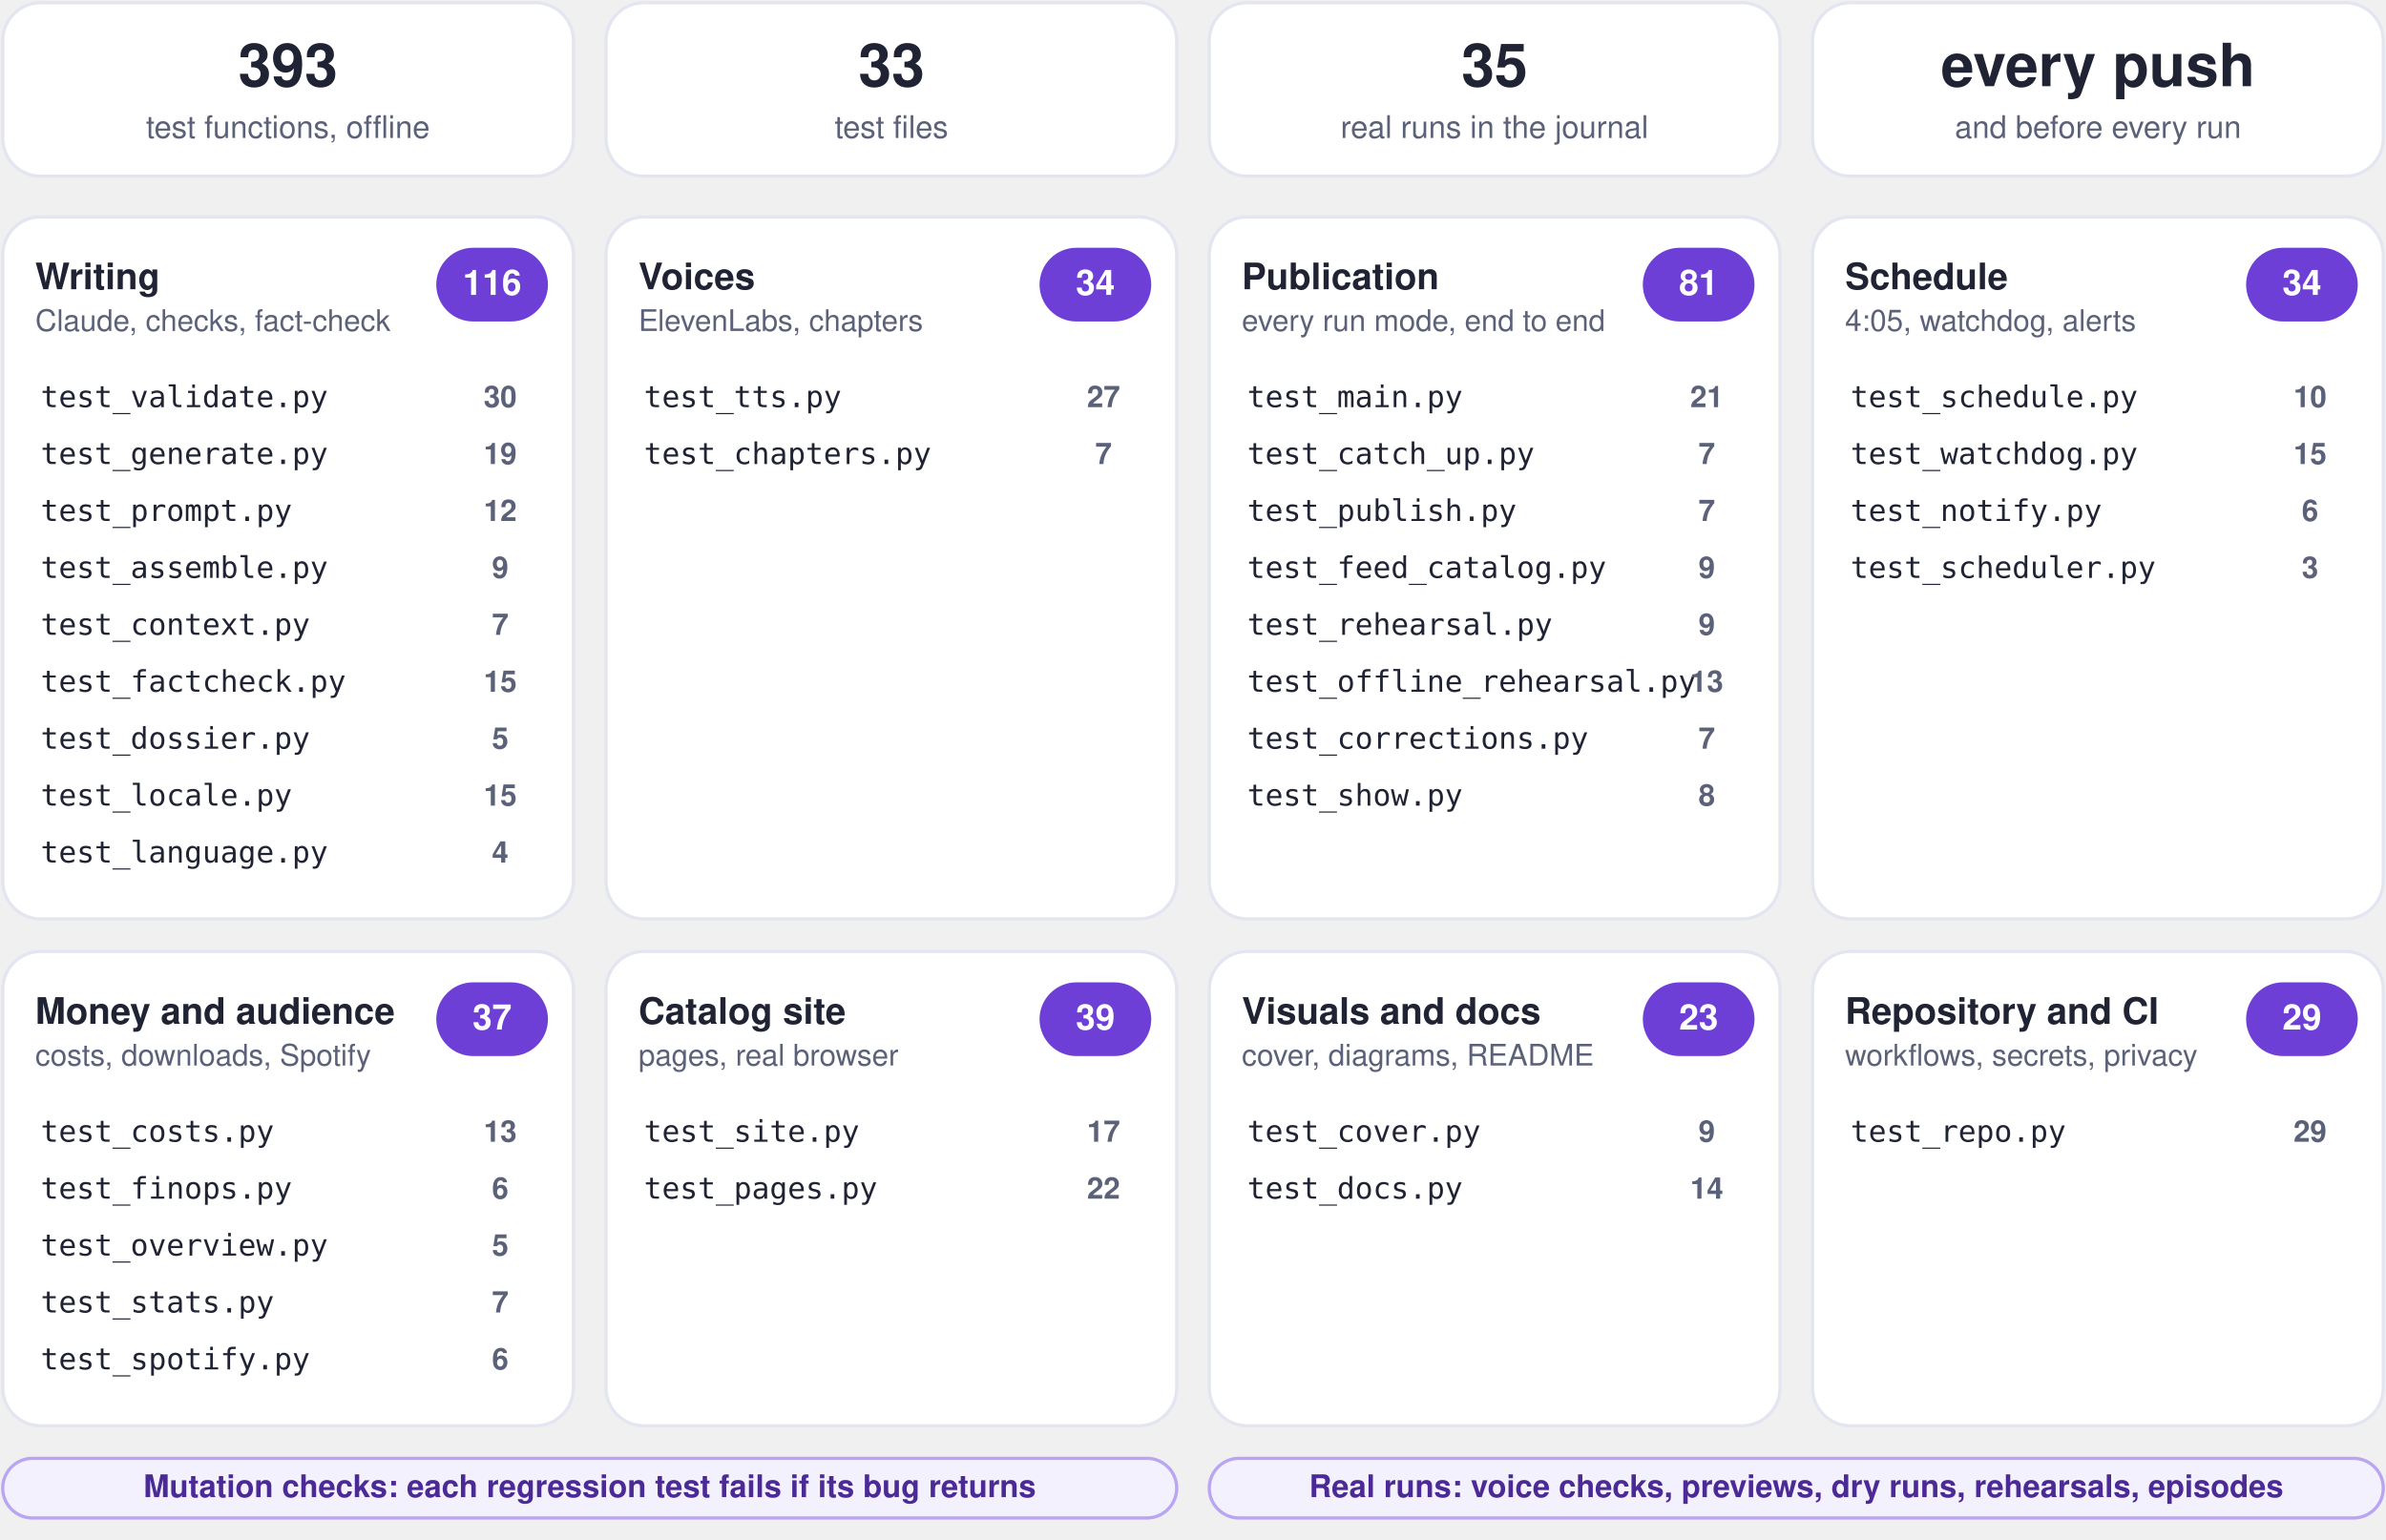
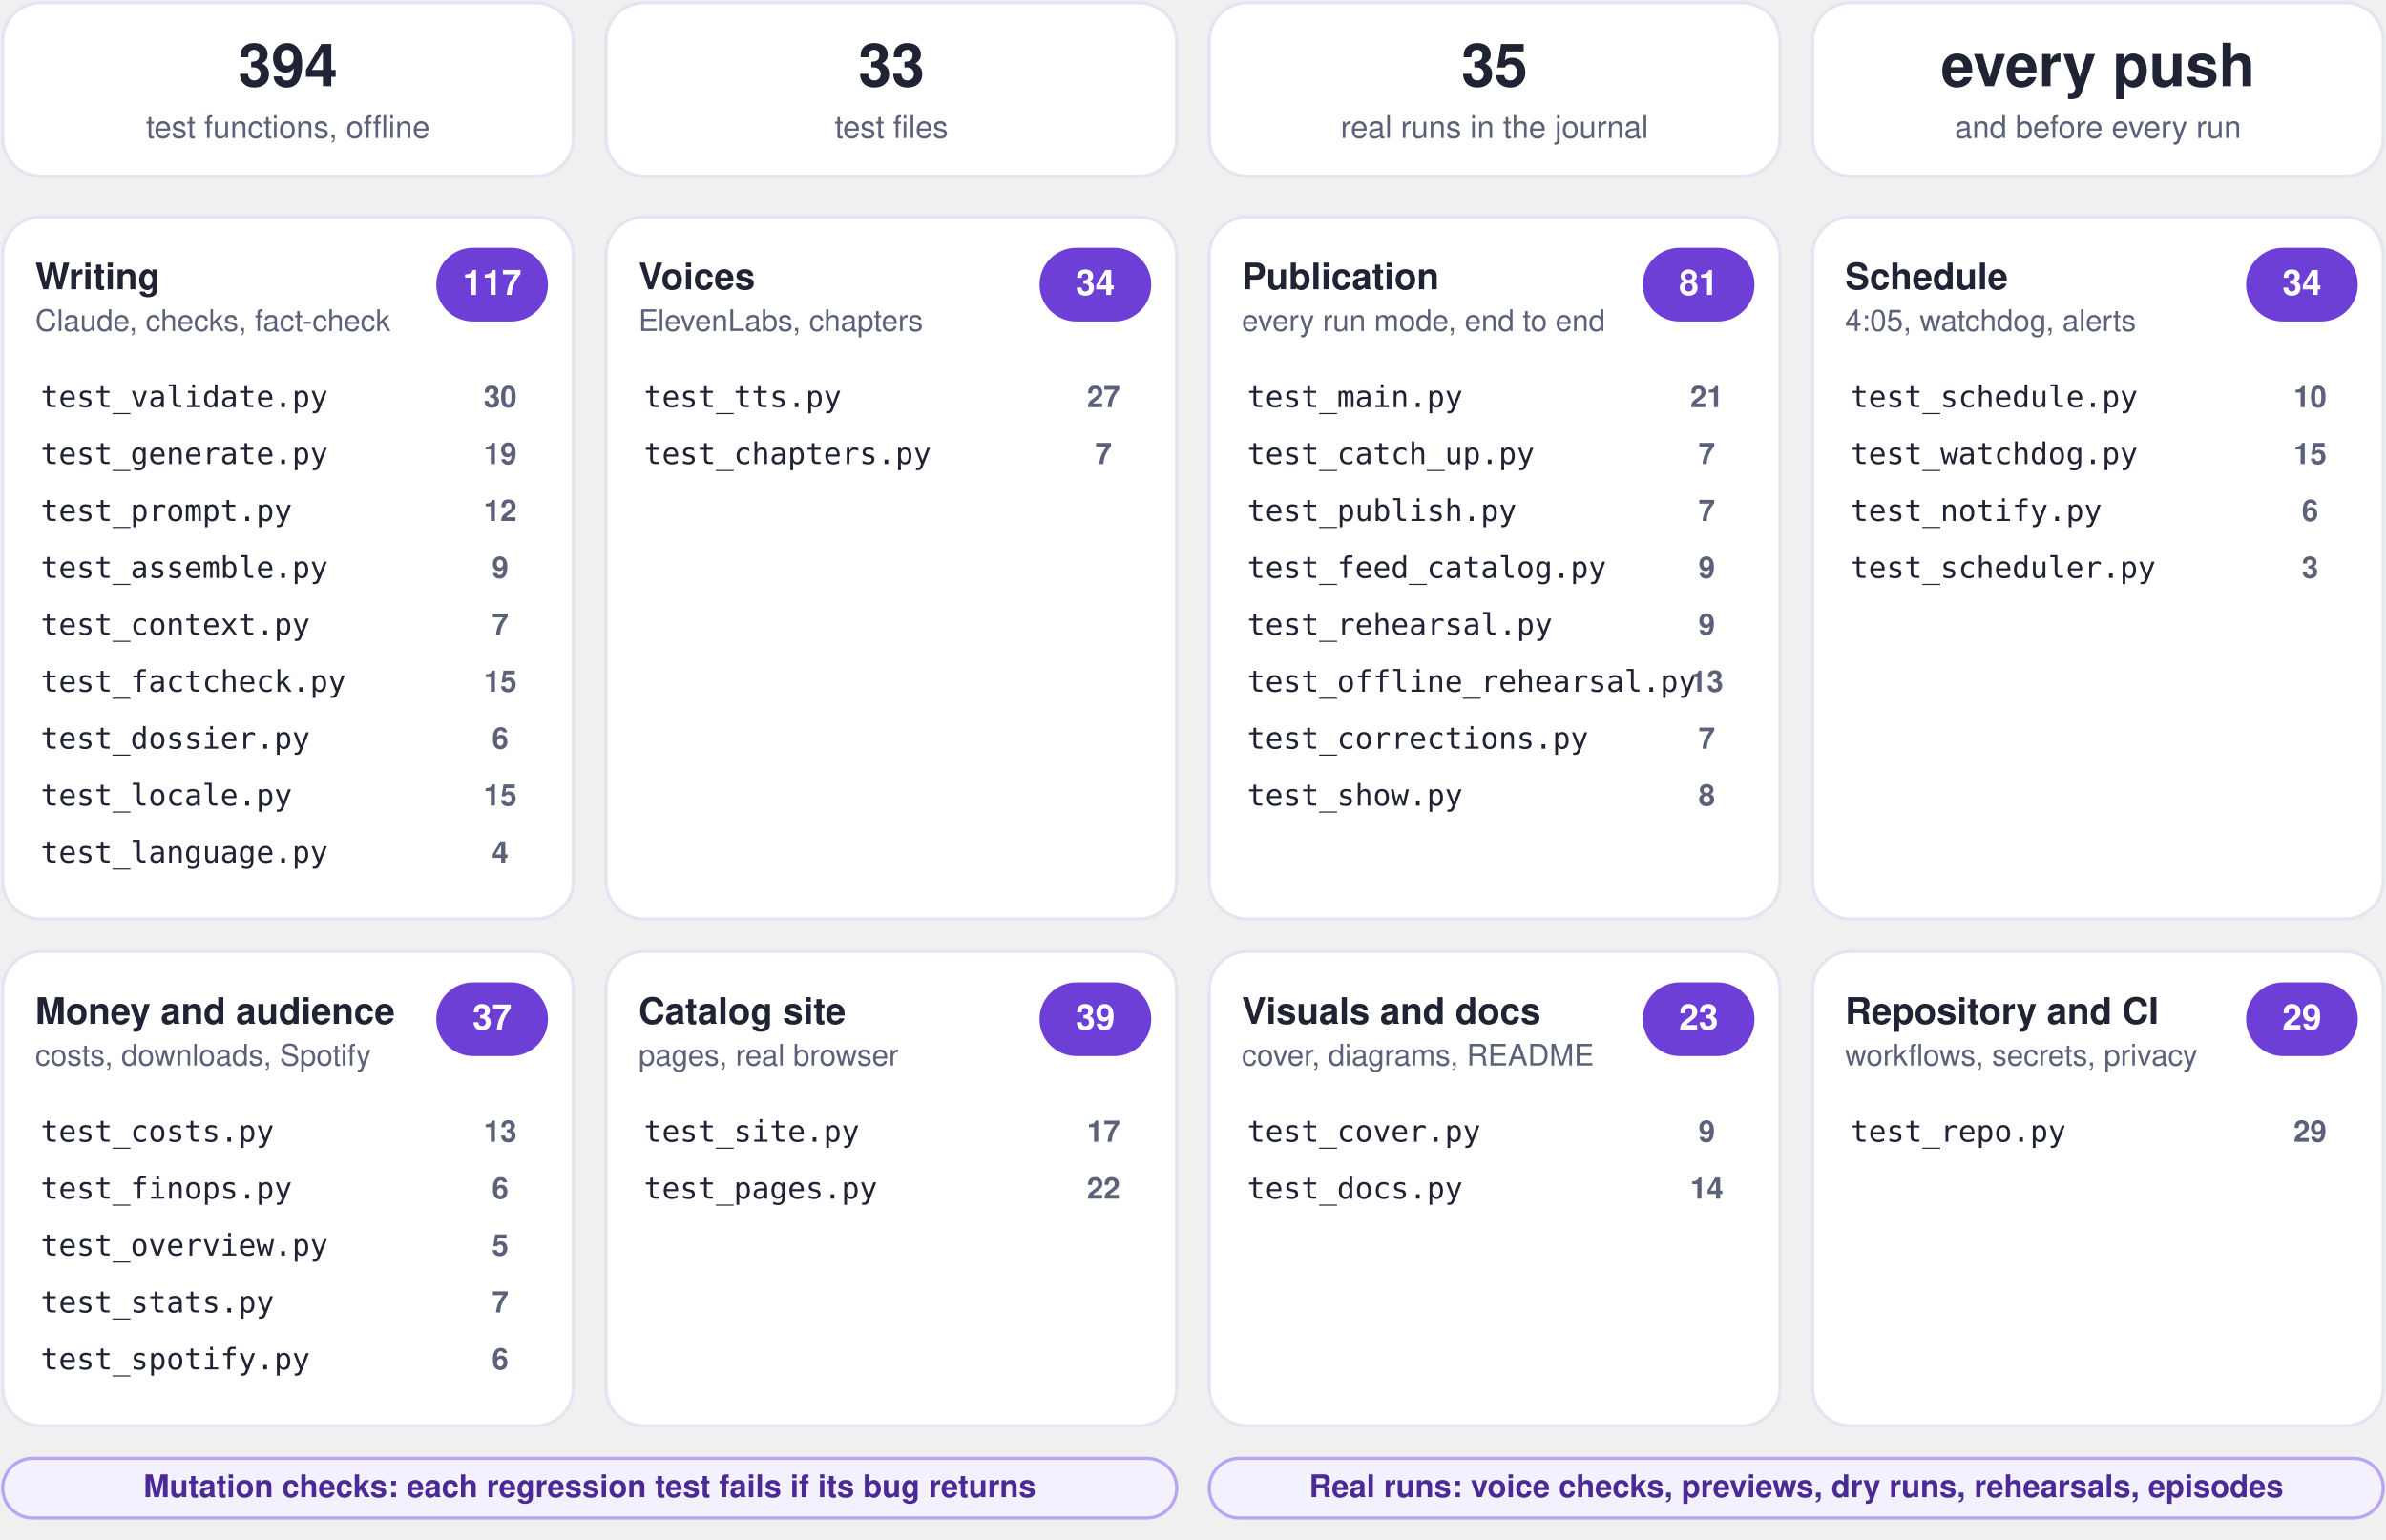
- <svg xmlns="http://www.w3.org/2000/svg" viewBox="0 0 880 568" width="880" height="568" role="img" aria-label="Test plan: 393 offline tests in 33 files">
+ <svg xmlns="http://www.w3.org/2000/svg" viewBox="0 0 880 568" width="880" height="568" role="img" aria-label="Test plan: 394 offline tests in 33 files">
  <g class="box">
    <rect x="1.0" y="1.0" width="210.5" height="64.0" rx="14" fill="#ffffff" stroke="#e3e6f0" stroke-width="1.2" class="frame" />
-     <text x="106.2" y="31.8" font-family="-apple-system, BlinkMacSystemFont, 'Segoe UI', Helvetica, Arial, sans-serif" font-size="22" font-weight="750" fill="#1f2333" text-anchor="middle">393</text>
+     <text x="106.2" y="31.8" font-family="-apple-system, BlinkMacSystemFont, 'Segoe UI', Helvetica, Arial, sans-serif" font-size="22" font-weight="750" fill="#1f2333" text-anchor="middle">394</text>
    <text x="106.2" y="50.9" font-family="-apple-system, BlinkMacSystemFont, 'Segoe UI', Helvetica, Arial, sans-serif" font-size="11.5" font-weight="500" fill="#5b6178" text-anchor="middle">test functions, offline</text>
  </g>
  <g class="box">
    <rect x="223.5" y="1.0" width="210.5" height="64.0" rx="14" fill="#ffffff" stroke="#e3e6f0" stroke-width="1.2" class="frame" />
    <text x="328.8" y="31.8" font-family="-apple-system, BlinkMacSystemFont, 'Segoe UI', Helvetica, Arial, sans-serif" font-size="22" font-weight="750" fill="#1f2333" text-anchor="middle">33</text>
    <text x="328.8" y="50.9" font-family="-apple-system, BlinkMacSystemFont, 'Segoe UI', Helvetica, Arial, sans-serif" font-size="11.5" font-weight="500" fill="#5b6178" text-anchor="middle">test files</text>
  </g>
  <g class="box">
    <rect x="446.0" y="1.0" width="210.5" height="64.0" rx="14" fill="#ffffff" stroke="#e3e6f0" stroke-width="1.2" class="frame" />
    <text x="551.2" y="31.8" font-family="-apple-system, BlinkMacSystemFont, 'Segoe UI', Helvetica, Arial, sans-serif" font-size="22" font-weight="750" fill="#1f2333" text-anchor="middle">35</text>
    <text x="551.2" y="50.9" font-family="-apple-system, BlinkMacSystemFont, 'Segoe UI', Helvetica, Arial, sans-serif" font-size="11.5" font-weight="500" fill="#5b6178" text-anchor="middle">real runs in the journal</text>
  </g>
  <g class="box">
    <rect x="668.5" y="1.0" width="210.5" height="64.0" rx="14" fill="#ffffff" stroke="#e3e6f0" stroke-width="1.2" class="frame" />
    <text x="773.8" y="31.8" font-family="-apple-system, BlinkMacSystemFont, 'Segoe UI', Helvetica, Arial, sans-serif" font-size="22" font-weight="750" fill="#1f2333" text-anchor="middle">every push</text>
    <text x="773.8" y="50.9" font-family="-apple-system, BlinkMacSystemFont, 'Segoe UI', Helvetica, Arial, sans-serif" font-size="11.5" font-weight="500" fill="#5b6178" text-anchor="middle">and before every run</text>
  </g>
  <rect x="1.0" y="80.0" width="210.5" height="259.0" rx="14" fill="#ffffff" stroke="#e3e6f0" stroke-width="1.2" />
  <g class="box">
    <rect x="9.0" y="90.0" width="152.5" height="40.0" rx="12" fill="none" stroke="none" stroke-width="1.2" class="frame" />
    <text x="13.0" y="106.7" font-family="-apple-system, BlinkMacSystemFont, 'Segoe UI', Helvetica, Arial, sans-serif" font-size="13.5" font-weight="700" fill="#1f2333" text-anchor="start">Writing</text>
    <text x="13.0" y="122.1" font-family="-apple-system, BlinkMacSystemFont, 'Segoe UI', Helvetica, Arial, sans-serif" font-size="11" font-weight="400" fill="#5b6178" text-anchor="start">Claude, checks, fact-check</text>
  </g>
  <g class="box">
    <rect x="161.5" y="92.0" width="40.0" height="26.0" rx="13" fill="#6d3fd6" stroke="#6d3fd6" stroke-width="1.2" class="frame" />
-     <text x="181.5" y="108.8" font-family="-apple-system, BlinkMacSystemFont, 'Segoe UI', Helvetica, Arial, sans-serif" font-size="13" font-weight="700" fill="#ffffff" text-anchor="middle">116</text>
+     <text x="181.5" y="108.8" font-family="-apple-system, BlinkMacSystemFont, 'Segoe UI', Helvetica, Arial, sans-serif" font-size="13" font-weight="700" fill="#ffffff" text-anchor="middle">117</text>
  </g>
  <g class="box">
    <rect x="11.0" y="138.0" width="190.5" height="18.0" rx="12" fill="none" stroke="none" stroke-width="1.2" class="frame" />
    <text x="15.0" y="150.2" font-family="ui-monospace, SFMono-Regular, Menlo, Consolas, monospace" font-size="11" font-weight="500" fill="#1f2333" text-anchor="start">test_validate.py</text>
  </g>
  <g class="box">
    <rect x="167.5" y="138.0" width="34.0" height="18.0" rx="12" fill="none" stroke="none" stroke-width="1.2" class="frame" />
    <text x="184.5" y="150.2" font-family="-apple-system, BlinkMacSystemFont, 'Segoe UI', Helvetica, Arial, sans-serif" font-size="11" font-weight="700" fill="#5b6178" text-anchor="middle">30</text>
  </g>
  <g class="box">
    <rect x="11.0" y="159.0" width="190.5" height="18.0" rx="12" fill="none" stroke="none" stroke-width="1.2" class="frame" />
    <text x="15.0" y="171.2" font-family="ui-monospace, SFMono-Regular, Menlo, Consolas, monospace" font-size="11" font-weight="500" fill="#1f2333" text-anchor="start">test_generate.py</text>
  </g>
  <g class="box">
    <rect x="167.5" y="159.0" width="34.0" height="18.0" rx="12" fill="none" stroke="none" stroke-width="1.2" class="frame" />
    <text x="184.5" y="171.2" font-family="-apple-system, BlinkMacSystemFont, 'Segoe UI', Helvetica, Arial, sans-serif" font-size="11" font-weight="700" fill="#5b6178" text-anchor="middle">19</text>
  </g>
  <g class="box">
    <rect x="11.0" y="180.0" width="190.5" height="18.0" rx="12" fill="none" stroke="none" stroke-width="1.2" class="frame" />
    <text x="15.0" y="192.2" font-family="ui-monospace, SFMono-Regular, Menlo, Consolas, monospace" font-size="11" font-weight="500" fill="#1f2333" text-anchor="start">test_prompt.py</text>
  </g>
  <g class="box">
    <rect x="167.5" y="180.0" width="34.0" height="18.0" rx="12" fill="none" stroke="none" stroke-width="1.2" class="frame" />
    <text x="184.5" y="192.2" font-family="-apple-system, BlinkMacSystemFont, 'Segoe UI', Helvetica, Arial, sans-serif" font-size="11" font-weight="700" fill="#5b6178" text-anchor="middle">12</text>
  </g>
  <g class="box">
    <rect x="11.0" y="201.0" width="190.5" height="18.0" rx="12" fill="none" stroke="none" stroke-width="1.2" class="frame" />
    <text x="15.0" y="213.2" font-family="ui-monospace, SFMono-Regular, Menlo, Consolas, monospace" font-size="11" font-weight="500" fill="#1f2333" text-anchor="start">test_assemble.py</text>
  </g>
  <g class="box">
    <rect x="167.5" y="201.0" width="34.0" height="18.0" rx="12" fill="none" stroke="none" stroke-width="1.2" class="frame" />
    <text x="184.5" y="213.2" font-family="-apple-system, BlinkMacSystemFont, 'Segoe UI', Helvetica, Arial, sans-serif" font-size="11" font-weight="700" fill="#5b6178" text-anchor="middle">9</text>
  </g>
  <g class="box">
    <rect x="11.0" y="222.0" width="190.5" height="18.0" rx="12" fill="none" stroke="none" stroke-width="1.2" class="frame" />
    <text x="15.0" y="234.2" font-family="ui-monospace, SFMono-Regular, Menlo, Consolas, monospace" font-size="11" font-weight="500" fill="#1f2333" text-anchor="start">test_context.py</text>
  </g>
  <g class="box">
    <rect x="167.5" y="222.0" width="34.0" height="18.0" rx="12" fill="none" stroke="none" stroke-width="1.2" class="frame" />
    <text x="184.5" y="234.2" font-family="-apple-system, BlinkMacSystemFont, 'Segoe UI', Helvetica, Arial, sans-serif" font-size="11" font-weight="700" fill="#5b6178" text-anchor="middle">7</text>
  </g>
  <g class="box">
    <rect x="11.0" y="243.0" width="190.5" height="18.0" rx="12" fill="none" stroke="none" stroke-width="1.2" class="frame" />
    <text x="15.0" y="255.2" font-family="ui-monospace, SFMono-Regular, Menlo, Consolas, monospace" font-size="11" font-weight="500" fill="#1f2333" text-anchor="start">test_factcheck.py</text>
  </g>
  <g class="box">
    <rect x="167.5" y="243.0" width="34.0" height="18.0" rx="12" fill="none" stroke="none" stroke-width="1.2" class="frame" />
    <text x="184.5" y="255.2" font-family="-apple-system, BlinkMacSystemFont, 'Segoe UI', Helvetica, Arial, sans-serif" font-size="11" font-weight="700" fill="#5b6178" text-anchor="middle">15</text>
  </g>
  <g class="box">
    <rect x="11.0" y="264.0" width="190.5" height="18.0" rx="12" fill="none" stroke="none" stroke-width="1.2" class="frame" />
    <text x="15.0" y="276.2" font-family="ui-monospace, SFMono-Regular, Menlo, Consolas, monospace" font-size="11" font-weight="500" fill="#1f2333" text-anchor="start">test_dossier.py</text>
  </g>
  <g class="box">
    <rect x="167.5" y="264.0" width="34.0" height="18.0" rx="12" fill="none" stroke="none" stroke-width="1.2" class="frame" />
-     <text x="184.5" y="276.2" font-family="-apple-system, BlinkMacSystemFont, 'Segoe UI', Helvetica, Arial, sans-serif" font-size="11" font-weight="700" fill="#5b6178" text-anchor="middle">5</text>
+     <text x="184.5" y="276.2" font-family="-apple-system, BlinkMacSystemFont, 'Segoe UI', Helvetica, Arial, sans-serif" font-size="11" font-weight="700" fill="#5b6178" text-anchor="middle">6</text>
  </g>
  <g class="box">
    <rect x="11.0" y="285.0" width="190.5" height="18.0" rx="12" fill="none" stroke="none" stroke-width="1.2" class="frame" />
    <text x="15.0" y="297.2" font-family="ui-monospace, SFMono-Regular, Menlo, Consolas, monospace" font-size="11" font-weight="500" fill="#1f2333" text-anchor="start">test_locale.py</text>
  </g>
  <g class="box">
    <rect x="167.5" y="285.0" width="34.0" height="18.0" rx="12" fill="none" stroke="none" stroke-width="1.2" class="frame" />
    <text x="184.5" y="297.2" font-family="-apple-system, BlinkMacSystemFont, 'Segoe UI', Helvetica, Arial, sans-serif" font-size="11" font-weight="700" fill="#5b6178" text-anchor="middle">15</text>
  </g>
  <g class="box">
    <rect x="11.0" y="306.0" width="190.5" height="18.0" rx="12" fill="none" stroke="none" stroke-width="1.2" class="frame" />
    <text x="15.0" y="318.2" font-family="ui-monospace, SFMono-Regular, Menlo, Consolas, monospace" font-size="11" font-weight="500" fill="#1f2333" text-anchor="start">test_language.py</text>
  </g>
  <g class="box">
    <rect x="167.5" y="306.0" width="34.0" height="18.0" rx="12" fill="none" stroke="none" stroke-width="1.2" class="frame" />
    <text x="184.5" y="318.2" font-family="-apple-system, BlinkMacSystemFont, 'Segoe UI', Helvetica, Arial, sans-serif" font-size="11" font-weight="700" fill="#5b6178" text-anchor="middle">4</text>
  </g>
  <rect x="223.5" y="80.0" width="210.5" height="259.0" rx="14" fill="#ffffff" stroke="#e3e6f0" stroke-width="1.2" />
  <g class="box">
    <rect x="231.5" y="90.0" width="152.5" height="40.0" rx="12" fill="none" stroke="none" stroke-width="1.2" class="frame" />
    <text x="235.5" y="106.7" font-family="-apple-system, BlinkMacSystemFont, 'Segoe UI', Helvetica, Arial, sans-serif" font-size="13.5" font-weight="700" fill="#1f2333" text-anchor="start">Voices</text>
    <text x="235.5" y="122.1" font-family="-apple-system, BlinkMacSystemFont, 'Segoe UI', Helvetica, Arial, sans-serif" font-size="11" font-weight="400" fill="#5b6178" text-anchor="start">ElevenLabs, chapters</text>
  </g>
  <g class="box">
    <rect x="384.0" y="92.0" width="40.0" height="26.0" rx="13" fill="#6d3fd6" stroke="#6d3fd6" stroke-width="1.2" class="frame" />
    <text x="404.0" y="108.8" font-family="-apple-system, BlinkMacSystemFont, 'Segoe UI', Helvetica, Arial, sans-serif" font-size="13" font-weight="700" fill="#ffffff" text-anchor="middle">34</text>
  </g>
  <g class="box">
    <rect x="233.5" y="138.0" width="190.5" height="18.0" rx="12" fill="none" stroke="none" stroke-width="1.2" class="frame" />
    <text x="237.5" y="150.2" font-family="ui-monospace, SFMono-Regular, Menlo, Consolas, monospace" font-size="11" font-weight="500" fill="#1f2333" text-anchor="start">test_tts.py</text>
  </g>
  <g class="box">
    <rect x="390.0" y="138.0" width="34.0" height="18.0" rx="12" fill="none" stroke="none" stroke-width="1.2" class="frame" />
    <text x="407.0" y="150.2" font-family="-apple-system, BlinkMacSystemFont, 'Segoe UI', Helvetica, Arial, sans-serif" font-size="11" font-weight="700" fill="#5b6178" text-anchor="middle">27</text>
  </g>
  <g class="box">
    <rect x="233.5" y="159.0" width="190.5" height="18.0" rx="12" fill="none" stroke="none" stroke-width="1.2" class="frame" />
    <text x="237.5" y="171.2" font-family="ui-monospace, SFMono-Regular, Menlo, Consolas, monospace" font-size="11" font-weight="500" fill="#1f2333" text-anchor="start">test_chapters.py</text>
  </g>
  <g class="box">
    <rect x="390.0" y="159.0" width="34.0" height="18.0" rx="12" fill="none" stroke="none" stroke-width="1.2" class="frame" />
    <text x="407.0" y="171.2" font-family="-apple-system, BlinkMacSystemFont, 'Segoe UI', Helvetica, Arial, sans-serif" font-size="11" font-weight="700" fill="#5b6178" text-anchor="middle">7</text>
  </g>
  <rect x="446.0" y="80.0" width="210.5" height="259.0" rx="14" fill="#ffffff" stroke="#e3e6f0" stroke-width="1.2" />
  <g class="box">
    <rect x="454.0" y="90.0" width="152.5" height="40.0" rx="12" fill="none" stroke="none" stroke-width="1.2" class="frame" />
    <text x="458.0" y="106.7" font-family="-apple-system, BlinkMacSystemFont, 'Segoe UI', Helvetica, Arial, sans-serif" font-size="13.5" font-weight="700" fill="#1f2333" text-anchor="start">Publication</text>
    <text x="458.0" y="122.1" font-family="-apple-system, BlinkMacSystemFont, 'Segoe UI', Helvetica, Arial, sans-serif" font-size="11" font-weight="400" fill="#5b6178" text-anchor="start">every run mode, end to end</text>
  </g>
  <g class="box">
    <rect x="606.5" y="92.0" width="40.0" height="26.0" rx="13" fill="#6d3fd6" stroke="#6d3fd6" stroke-width="1.2" class="frame" />
    <text x="626.5" y="108.8" font-family="-apple-system, BlinkMacSystemFont, 'Segoe UI', Helvetica, Arial, sans-serif" font-size="13" font-weight="700" fill="#ffffff" text-anchor="middle">81</text>
  </g>
  <g class="box">
    <rect x="456.0" y="138.0" width="190.5" height="18.0" rx="12" fill="none" stroke="none" stroke-width="1.2" class="frame" />
    <text x="460.0" y="150.2" font-family="ui-monospace, SFMono-Regular, Menlo, Consolas, monospace" font-size="11" font-weight="500" fill="#1f2333" text-anchor="start">test_main.py</text>
  </g>
  <g class="box">
    <rect x="612.5" y="138.0" width="34.0" height="18.0" rx="12" fill="none" stroke="none" stroke-width="1.2" class="frame" />
    <text x="629.5" y="150.2" font-family="-apple-system, BlinkMacSystemFont, 'Segoe UI', Helvetica, Arial, sans-serif" font-size="11" font-weight="700" fill="#5b6178" text-anchor="middle">21</text>
  </g>
  <g class="box">
    <rect x="456.0" y="159.0" width="190.5" height="18.0" rx="12" fill="none" stroke="none" stroke-width="1.2" class="frame" />
    <text x="460.0" y="171.2" font-family="ui-monospace, SFMono-Regular, Menlo, Consolas, monospace" font-size="11" font-weight="500" fill="#1f2333" text-anchor="start">test_catch_up.py</text>
  </g>
  <g class="box">
    <rect x="612.5" y="159.0" width="34.0" height="18.0" rx="12" fill="none" stroke="none" stroke-width="1.2" class="frame" />
    <text x="629.5" y="171.2" font-family="-apple-system, BlinkMacSystemFont, 'Segoe UI', Helvetica, Arial, sans-serif" font-size="11" font-weight="700" fill="#5b6178" text-anchor="middle">7</text>
  </g>
  <g class="box">
    <rect x="456.0" y="180.0" width="190.5" height="18.0" rx="12" fill="none" stroke="none" stroke-width="1.2" class="frame" />
    <text x="460.0" y="192.2" font-family="ui-monospace, SFMono-Regular, Menlo, Consolas, monospace" font-size="11" font-weight="500" fill="#1f2333" text-anchor="start">test_publish.py</text>
  </g>
  <g class="box">
    <rect x="612.5" y="180.0" width="34.0" height="18.0" rx="12" fill="none" stroke="none" stroke-width="1.2" class="frame" />
    <text x="629.5" y="192.2" font-family="-apple-system, BlinkMacSystemFont, 'Segoe UI', Helvetica, Arial, sans-serif" font-size="11" font-weight="700" fill="#5b6178" text-anchor="middle">7</text>
  </g>
  <g class="box">
    <rect x="456.0" y="201.0" width="190.5" height="18.0" rx="12" fill="none" stroke="none" stroke-width="1.2" class="frame" />
    <text x="460.0" y="213.2" font-family="ui-monospace, SFMono-Regular, Menlo, Consolas, monospace" font-size="11" font-weight="500" fill="#1f2333" text-anchor="start">test_feed_catalog.py</text>
  </g>
  <g class="box">
    <rect x="612.5" y="201.0" width="34.0" height="18.0" rx="12" fill="none" stroke="none" stroke-width="1.2" class="frame" />
    <text x="629.5" y="213.2" font-family="-apple-system, BlinkMacSystemFont, 'Segoe UI', Helvetica, Arial, sans-serif" font-size="11" font-weight="700" fill="#5b6178" text-anchor="middle">9</text>
  </g>
  <g class="box">
    <rect x="456.0" y="222.0" width="190.5" height="18.0" rx="12" fill="none" stroke="none" stroke-width="1.2" class="frame" />
    <text x="460.0" y="234.2" font-family="ui-monospace, SFMono-Regular, Menlo, Consolas, monospace" font-size="11" font-weight="500" fill="#1f2333" text-anchor="start">test_rehearsal.py</text>
  </g>
  <g class="box">
    <rect x="612.5" y="222.0" width="34.0" height="18.0" rx="12" fill="none" stroke="none" stroke-width="1.2" class="frame" />
    <text x="629.5" y="234.2" font-family="-apple-system, BlinkMacSystemFont, 'Segoe UI', Helvetica, Arial, sans-serif" font-size="11" font-weight="700" fill="#5b6178" text-anchor="middle">9</text>
  </g>
  <g class="box">
    <rect x="456.0" y="243.0" width="190.5" height="18.0" rx="12" fill="none" stroke="none" stroke-width="1.2" class="frame" />
    <text x="460.0" y="255.2" font-family="ui-monospace, SFMono-Regular, Menlo, Consolas, monospace" font-size="11" font-weight="500" fill="#1f2333" text-anchor="start">test_offline_rehearsal.py</text>
  </g>
  <g class="box">
    <rect x="612.5" y="243.0" width="34.0" height="18.0" rx="12" fill="none" stroke="none" stroke-width="1.2" class="frame" />
    <text x="629.5" y="255.2" font-family="-apple-system, BlinkMacSystemFont, 'Segoe UI', Helvetica, Arial, sans-serif" font-size="11" font-weight="700" fill="#5b6178" text-anchor="middle">13</text>
  </g>
  <g class="box">
    <rect x="456.0" y="264.0" width="190.5" height="18.0" rx="12" fill="none" stroke="none" stroke-width="1.2" class="frame" />
    <text x="460.0" y="276.2" font-family="ui-monospace, SFMono-Regular, Menlo, Consolas, monospace" font-size="11" font-weight="500" fill="#1f2333" text-anchor="start">test_corrections.py</text>
  </g>
  <g class="box">
    <rect x="612.5" y="264.0" width="34.0" height="18.0" rx="12" fill="none" stroke="none" stroke-width="1.2" class="frame" />
    <text x="629.5" y="276.2" font-family="-apple-system, BlinkMacSystemFont, 'Segoe UI', Helvetica, Arial, sans-serif" font-size="11" font-weight="700" fill="#5b6178" text-anchor="middle">7</text>
  </g>
  <g class="box">
    <rect x="456.0" y="285.0" width="190.5" height="18.0" rx="12" fill="none" stroke="none" stroke-width="1.2" class="frame" />
    <text x="460.0" y="297.2" font-family="ui-monospace, SFMono-Regular, Menlo, Consolas, monospace" font-size="11" font-weight="500" fill="#1f2333" text-anchor="start">test_show.py</text>
  </g>
  <g class="box">
    <rect x="612.5" y="285.0" width="34.0" height="18.0" rx="12" fill="none" stroke="none" stroke-width="1.2" class="frame" />
    <text x="629.5" y="297.2" font-family="-apple-system, BlinkMacSystemFont, 'Segoe UI', Helvetica, Arial, sans-serif" font-size="11" font-weight="700" fill="#5b6178" text-anchor="middle">8</text>
  </g>
  <rect x="668.5" y="80.0" width="210.5" height="259.0" rx="14" fill="#ffffff" stroke="#e3e6f0" stroke-width="1.2" />
  <g class="box">
    <rect x="676.5" y="90.0" width="152.5" height="40.0" rx="12" fill="none" stroke="none" stroke-width="1.2" class="frame" />
    <text x="680.5" y="106.7" font-family="-apple-system, BlinkMacSystemFont, 'Segoe UI', Helvetica, Arial, sans-serif" font-size="13.5" font-weight="700" fill="#1f2333" text-anchor="start">Schedule</text>
    <text x="680.5" y="122.1" font-family="-apple-system, BlinkMacSystemFont, 'Segoe UI', Helvetica, Arial, sans-serif" font-size="11" font-weight="400" fill="#5b6178" text-anchor="start">4:05, watchdog, alerts</text>
  </g>
  <g class="box">
    <rect x="829.0" y="92.0" width="40.0" height="26.0" rx="13" fill="#6d3fd6" stroke="#6d3fd6" stroke-width="1.2" class="frame" />
    <text x="849.0" y="108.8" font-family="-apple-system, BlinkMacSystemFont, 'Segoe UI', Helvetica, Arial, sans-serif" font-size="13" font-weight="700" fill="#ffffff" text-anchor="middle">34</text>
  </g>
  <g class="box">
    <rect x="678.5" y="138.0" width="190.5" height="18.0" rx="12" fill="none" stroke="none" stroke-width="1.2" class="frame" />
    <text x="682.5" y="150.2" font-family="ui-monospace, SFMono-Regular, Menlo, Consolas, monospace" font-size="11" font-weight="500" fill="#1f2333" text-anchor="start">test_schedule.py</text>
  </g>
  <g class="box">
    <rect x="835.0" y="138.0" width="34.0" height="18.0" rx="12" fill="none" stroke="none" stroke-width="1.2" class="frame" />
    <text x="852.0" y="150.2" font-family="-apple-system, BlinkMacSystemFont, 'Segoe UI', Helvetica, Arial, sans-serif" font-size="11" font-weight="700" fill="#5b6178" text-anchor="middle">10</text>
  </g>
  <g class="box">
    <rect x="678.5" y="159.0" width="190.5" height="18.0" rx="12" fill="none" stroke="none" stroke-width="1.2" class="frame" />
    <text x="682.5" y="171.2" font-family="ui-monospace, SFMono-Regular, Menlo, Consolas, monospace" font-size="11" font-weight="500" fill="#1f2333" text-anchor="start">test_watchdog.py</text>
  </g>
  <g class="box">
    <rect x="835.0" y="159.0" width="34.0" height="18.0" rx="12" fill="none" stroke="none" stroke-width="1.2" class="frame" />
    <text x="852.0" y="171.2" font-family="-apple-system, BlinkMacSystemFont, 'Segoe UI', Helvetica, Arial, sans-serif" font-size="11" font-weight="700" fill="#5b6178" text-anchor="middle">15</text>
  </g>
  <g class="box">
    <rect x="678.5" y="180.0" width="190.5" height="18.0" rx="12" fill="none" stroke="none" stroke-width="1.2" class="frame" />
    <text x="682.5" y="192.2" font-family="ui-monospace, SFMono-Regular, Menlo, Consolas, monospace" font-size="11" font-weight="500" fill="#1f2333" text-anchor="start">test_notify.py</text>
  </g>
  <g class="box">
    <rect x="835.0" y="180.0" width="34.0" height="18.0" rx="12" fill="none" stroke="none" stroke-width="1.2" class="frame" />
    <text x="852.0" y="192.2" font-family="-apple-system, BlinkMacSystemFont, 'Segoe UI', Helvetica, Arial, sans-serif" font-size="11" font-weight="700" fill="#5b6178" text-anchor="middle">6</text>
  </g>
  <g class="box">
    <rect x="678.5" y="201.0" width="190.5" height="18.0" rx="12" fill="none" stroke="none" stroke-width="1.2" class="frame" />
    <text x="682.5" y="213.2" font-family="ui-monospace, SFMono-Regular, Menlo, Consolas, monospace" font-size="11" font-weight="500" fill="#1f2333" text-anchor="start">test_scheduler.py</text>
  </g>
  <g class="box">
    <rect x="835.0" y="201.0" width="34.0" height="18.0" rx="12" fill="none" stroke="none" stroke-width="1.2" class="frame" />
    <text x="852.0" y="213.2" font-family="-apple-system, BlinkMacSystemFont, 'Segoe UI', Helvetica, Arial, sans-serif" font-size="11" font-weight="700" fill="#5b6178" text-anchor="middle">3</text>
  </g>
  <rect x="1.0" y="351.0" width="210.5" height="175.0" rx="14" fill="#ffffff" stroke="#e3e6f0" stroke-width="1.2" />
  <g class="box">
    <rect x="9.0" y="361.0" width="152.5" height="40.0" rx="12" fill="none" stroke="none" stroke-width="1.2" class="frame" />
    <text x="13.0" y="377.7" font-family="-apple-system, BlinkMacSystemFont, 'Segoe UI', Helvetica, Arial, sans-serif" font-size="13.5" font-weight="700" fill="#1f2333" text-anchor="start">Money and audience</text>
    <text x="13.0" y="393.1" font-family="-apple-system, BlinkMacSystemFont, 'Segoe UI', Helvetica, Arial, sans-serif" font-size="11" font-weight="400" fill="#5b6178" text-anchor="start">costs, downloads, Spotify</text>
  </g>
  <g class="box">
    <rect x="161.5" y="363.0" width="40.0" height="26.0" rx="13" fill="#6d3fd6" stroke="#6d3fd6" stroke-width="1.2" class="frame" />
    <text x="181.5" y="379.8" font-family="-apple-system, BlinkMacSystemFont, 'Segoe UI', Helvetica, Arial, sans-serif" font-size="13" font-weight="700" fill="#ffffff" text-anchor="middle">37</text>
  </g>
  <g class="box">
    <rect x="11.0" y="409.0" width="190.5" height="18.0" rx="12" fill="none" stroke="none" stroke-width="1.2" class="frame" />
    <text x="15.0" y="421.2" font-family="ui-monospace, SFMono-Regular, Menlo, Consolas, monospace" font-size="11" font-weight="500" fill="#1f2333" text-anchor="start">test_costs.py</text>
  </g>
  <g class="box">
    <rect x="167.5" y="409.0" width="34.0" height="18.0" rx="12" fill="none" stroke="none" stroke-width="1.2" class="frame" />
    <text x="184.5" y="421.2" font-family="-apple-system, BlinkMacSystemFont, 'Segoe UI', Helvetica, Arial, sans-serif" font-size="11" font-weight="700" fill="#5b6178" text-anchor="middle">13</text>
  </g>
  <g class="box">
    <rect x="11.0" y="430.0" width="190.5" height="18.0" rx="12" fill="none" stroke="none" stroke-width="1.2" class="frame" />
    <text x="15.0" y="442.2" font-family="ui-monospace, SFMono-Regular, Menlo, Consolas, monospace" font-size="11" font-weight="500" fill="#1f2333" text-anchor="start">test_finops.py</text>
  </g>
  <g class="box">
    <rect x="167.5" y="430.0" width="34.0" height="18.0" rx="12" fill="none" stroke="none" stroke-width="1.2" class="frame" />
    <text x="184.5" y="442.2" font-family="-apple-system, BlinkMacSystemFont, 'Segoe UI', Helvetica, Arial, sans-serif" font-size="11" font-weight="700" fill="#5b6178" text-anchor="middle">6</text>
  </g>
  <g class="box">
    <rect x="11.0" y="451.0" width="190.5" height="18.0" rx="12" fill="none" stroke="none" stroke-width="1.2" class="frame" />
    <text x="15.0" y="463.2" font-family="ui-monospace, SFMono-Regular, Menlo, Consolas, monospace" font-size="11" font-weight="500" fill="#1f2333" text-anchor="start">test_overview.py</text>
  </g>
  <g class="box">
    <rect x="167.5" y="451.0" width="34.0" height="18.0" rx="12" fill="none" stroke="none" stroke-width="1.2" class="frame" />
    <text x="184.5" y="463.2" font-family="-apple-system, BlinkMacSystemFont, 'Segoe UI', Helvetica, Arial, sans-serif" font-size="11" font-weight="700" fill="#5b6178" text-anchor="middle">5</text>
  </g>
  <g class="box">
    <rect x="11.0" y="472.0" width="190.5" height="18.0" rx="12" fill="none" stroke="none" stroke-width="1.2" class="frame" />
    <text x="15.0" y="484.2" font-family="ui-monospace, SFMono-Regular, Menlo, Consolas, monospace" font-size="11" font-weight="500" fill="#1f2333" text-anchor="start">test_stats.py</text>
  </g>
  <g class="box">
    <rect x="167.5" y="472.0" width="34.0" height="18.0" rx="12" fill="none" stroke="none" stroke-width="1.2" class="frame" />
    <text x="184.5" y="484.2" font-family="-apple-system, BlinkMacSystemFont, 'Segoe UI', Helvetica, Arial, sans-serif" font-size="11" font-weight="700" fill="#5b6178" text-anchor="middle">7</text>
  </g>
  <g class="box">
    <rect x="11.0" y="493.0" width="190.5" height="18.0" rx="12" fill="none" stroke="none" stroke-width="1.2" class="frame" />
    <text x="15.0" y="505.2" font-family="ui-monospace, SFMono-Regular, Menlo, Consolas, monospace" font-size="11" font-weight="500" fill="#1f2333" text-anchor="start">test_spotify.py</text>
  </g>
  <g class="box">
    <rect x="167.5" y="493.0" width="34.0" height="18.0" rx="12" fill="none" stroke="none" stroke-width="1.2" class="frame" />
    <text x="184.5" y="505.2" font-family="-apple-system, BlinkMacSystemFont, 'Segoe UI', Helvetica, Arial, sans-serif" font-size="11" font-weight="700" fill="#5b6178" text-anchor="middle">6</text>
  </g>
  <rect x="223.5" y="351.0" width="210.5" height="175.0" rx="14" fill="#ffffff" stroke="#e3e6f0" stroke-width="1.2" />
  <g class="box">
    <rect x="231.5" y="361.0" width="152.5" height="40.0" rx="12" fill="none" stroke="none" stroke-width="1.2" class="frame" />
    <text x="235.5" y="377.7" font-family="-apple-system, BlinkMacSystemFont, 'Segoe UI', Helvetica, Arial, sans-serif" font-size="13.5" font-weight="700" fill="#1f2333" text-anchor="start">Catalog site</text>
    <text x="235.5" y="393.1" font-family="-apple-system, BlinkMacSystemFont, 'Segoe UI', Helvetica, Arial, sans-serif" font-size="11" font-weight="400" fill="#5b6178" text-anchor="start">pages, real browser</text>
  </g>
  <g class="box">
    <rect x="384.0" y="363.0" width="40.0" height="26.0" rx="13" fill="#6d3fd6" stroke="#6d3fd6" stroke-width="1.2" class="frame" />
    <text x="404.0" y="379.8" font-family="-apple-system, BlinkMacSystemFont, 'Segoe UI', Helvetica, Arial, sans-serif" font-size="13" font-weight="700" fill="#ffffff" text-anchor="middle">39</text>
  </g>
  <g class="box">
    <rect x="233.5" y="409.0" width="190.5" height="18.0" rx="12" fill="none" stroke="none" stroke-width="1.2" class="frame" />
    <text x="237.5" y="421.2" font-family="ui-monospace, SFMono-Regular, Menlo, Consolas, monospace" font-size="11" font-weight="500" fill="#1f2333" text-anchor="start">test_site.py</text>
  </g>
  <g class="box">
    <rect x="390.0" y="409.0" width="34.0" height="18.0" rx="12" fill="none" stroke="none" stroke-width="1.2" class="frame" />
    <text x="407.0" y="421.2" font-family="-apple-system, BlinkMacSystemFont, 'Segoe UI', Helvetica, Arial, sans-serif" font-size="11" font-weight="700" fill="#5b6178" text-anchor="middle">17</text>
  </g>
  <g class="box">
    <rect x="233.5" y="430.0" width="190.5" height="18.0" rx="12" fill="none" stroke="none" stroke-width="1.2" class="frame" />
    <text x="237.5" y="442.2" font-family="ui-monospace, SFMono-Regular, Menlo, Consolas, monospace" font-size="11" font-weight="500" fill="#1f2333" text-anchor="start">test_pages.py</text>
  </g>
  <g class="box">
    <rect x="390.0" y="430.0" width="34.0" height="18.0" rx="12" fill="none" stroke="none" stroke-width="1.2" class="frame" />
    <text x="407.0" y="442.2" font-family="-apple-system, BlinkMacSystemFont, 'Segoe UI', Helvetica, Arial, sans-serif" font-size="11" font-weight="700" fill="#5b6178" text-anchor="middle">22</text>
  </g>
  <rect x="446.0" y="351.0" width="210.5" height="175.0" rx="14" fill="#ffffff" stroke="#e3e6f0" stroke-width="1.2" />
  <g class="box">
    <rect x="454.0" y="361.0" width="152.5" height="40.0" rx="12" fill="none" stroke="none" stroke-width="1.2" class="frame" />
    <text x="458.0" y="377.7" font-family="-apple-system, BlinkMacSystemFont, 'Segoe UI', Helvetica, Arial, sans-serif" font-size="13.5" font-weight="700" fill="#1f2333" text-anchor="start">Visuals and docs</text>
    <text x="458.0" y="393.1" font-family="-apple-system, BlinkMacSystemFont, 'Segoe UI', Helvetica, Arial, sans-serif" font-size="11" font-weight="400" fill="#5b6178" text-anchor="start">cover, diagrams, README</text>
  </g>
  <g class="box">
    <rect x="606.5" y="363.0" width="40.0" height="26.0" rx="13" fill="#6d3fd6" stroke="#6d3fd6" stroke-width="1.2" class="frame" />
    <text x="626.5" y="379.8" font-family="-apple-system, BlinkMacSystemFont, 'Segoe UI', Helvetica, Arial, sans-serif" font-size="13" font-weight="700" fill="#ffffff" text-anchor="middle">23</text>
  </g>
  <g class="box">
    <rect x="456.0" y="409.0" width="190.5" height="18.0" rx="12" fill="none" stroke="none" stroke-width="1.2" class="frame" />
    <text x="460.0" y="421.2" font-family="ui-monospace, SFMono-Regular, Menlo, Consolas, monospace" font-size="11" font-weight="500" fill="#1f2333" text-anchor="start">test_cover.py</text>
  </g>
  <g class="box">
    <rect x="612.5" y="409.0" width="34.0" height="18.0" rx="12" fill="none" stroke="none" stroke-width="1.2" class="frame" />
    <text x="629.5" y="421.2" font-family="-apple-system, BlinkMacSystemFont, 'Segoe UI', Helvetica, Arial, sans-serif" font-size="11" font-weight="700" fill="#5b6178" text-anchor="middle">9</text>
  </g>
  <g class="box">
    <rect x="456.0" y="430.0" width="190.5" height="18.0" rx="12" fill="none" stroke="none" stroke-width="1.2" class="frame" />
    <text x="460.0" y="442.2" font-family="ui-monospace, SFMono-Regular, Menlo, Consolas, monospace" font-size="11" font-weight="500" fill="#1f2333" text-anchor="start">test_docs.py</text>
  </g>
  <g class="box">
    <rect x="612.5" y="430.0" width="34.0" height="18.0" rx="12" fill="none" stroke="none" stroke-width="1.2" class="frame" />
    <text x="629.5" y="442.2" font-family="-apple-system, BlinkMacSystemFont, 'Segoe UI', Helvetica, Arial, sans-serif" font-size="11" font-weight="700" fill="#5b6178" text-anchor="middle">14</text>
  </g>
  <rect x="668.5" y="351.0" width="210.5" height="175.0" rx="14" fill="#ffffff" stroke="#e3e6f0" stroke-width="1.2" />
  <g class="box">
    <rect x="676.5" y="361.0" width="152.5" height="40.0" rx="12" fill="none" stroke="none" stroke-width="1.2" class="frame" />
    <text x="680.5" y="377.7" font-family="-apple-system, BlinkMacSystemFont, 'Segoe UI', Helvetica, Arial, sans-serif" font-size="13.5" font-weight="700" fill="#1f2333" text-anchor="start">Repository and CI</text>
    <text x="680.5" y="393.1" font-family="-apple-system, BlinkMacSystemFont, 'Segoe UI', Helvetica, Arial, sans-serif" font-size="11" font-weight="400" fill="#5b6178" text-anchor="start">workflows, secrets, privacy</text>
  </g>
  <g class="box">
    <rect x="829.0" y="363.0" width="40.0" height="26.0" rx="13" fill="#6d3fd6" stroke="#6d3fd6" stroke-width="1.2" class="frame" />
    <text x="849.0" y="379.8" font-family="-apple-system, BlinkMacSystemFont, 'Segoe UI', Helvetica, Arial, sans-serif" font-size="13" font-weight="700" fill="#ffffff" text-anchor="middle">29</text>
  </g>
  <g class="box">
    <rect x="678.5" y="409.0" width="190.5" height="18.0" rx="12" fill="none" stroke="none" stroke-width="1.2" class="frame" />
    <text x="682.5" y="421.2" font-family="ui-monospace, SFMono-Regular, Menlo, Consolas, monospace" font-size="11" font-weight="500" fill="#1f2333" text-anchor="start">test_repo.py</text>
  </g>
  <g class="box">
    <rect x="835.0" y="409.0" width="34.0" height="18.0" rx="12" fill="none" stroke="none" stroke-width="1.2" class="frame" />
    <text x="852.0" y="421.2" font-family="-apple-system, BlinkMacSystemFont, 'Segoe UI', Helvetica, Arial, sans-serif" font-size="11" font-weight="700" fill="#5b6178" text-anchor="middle">29</text>
  </g>
  <g class="box">
    <rect x="1.0" y="538.0" width="433.0" height="22.0" rx="11" fill="#f4f1ff" stroke="#b9a5f2" stroke-width="1.2" class="frame" />
    <text x="217.5" y="552.3" font-family="-apple-system, BlinkMacSystemFont, 'Segoe UI', Helvetica, Arial, sans-serif" font-size="11.5" font-weight="600" fill="#4b2a96" text-anchor="middle">Mutation checks: each regression test fails if its bug returns</text>
  </g>
  <g class="box">
    <rect x="446.0" y="538.0" width="433.0" height="22.0" rx="11" fill="#f4f1ff" stroke="#b9a5f2" stroke-width="1.2" class="frame" />
    <text x="662.5" y="552.3" font-family="-apple-system, BlinkMacSystemFont, 'Segoe UI', Helvetica, Arial, sans-serif" font-size="11.5" font-weight="600" fill="#4b2a96" text-anchor="middle">Real runs: voice checks, previews, dry runs, rehearsals, episodes</text>
  </g>
</svg>
